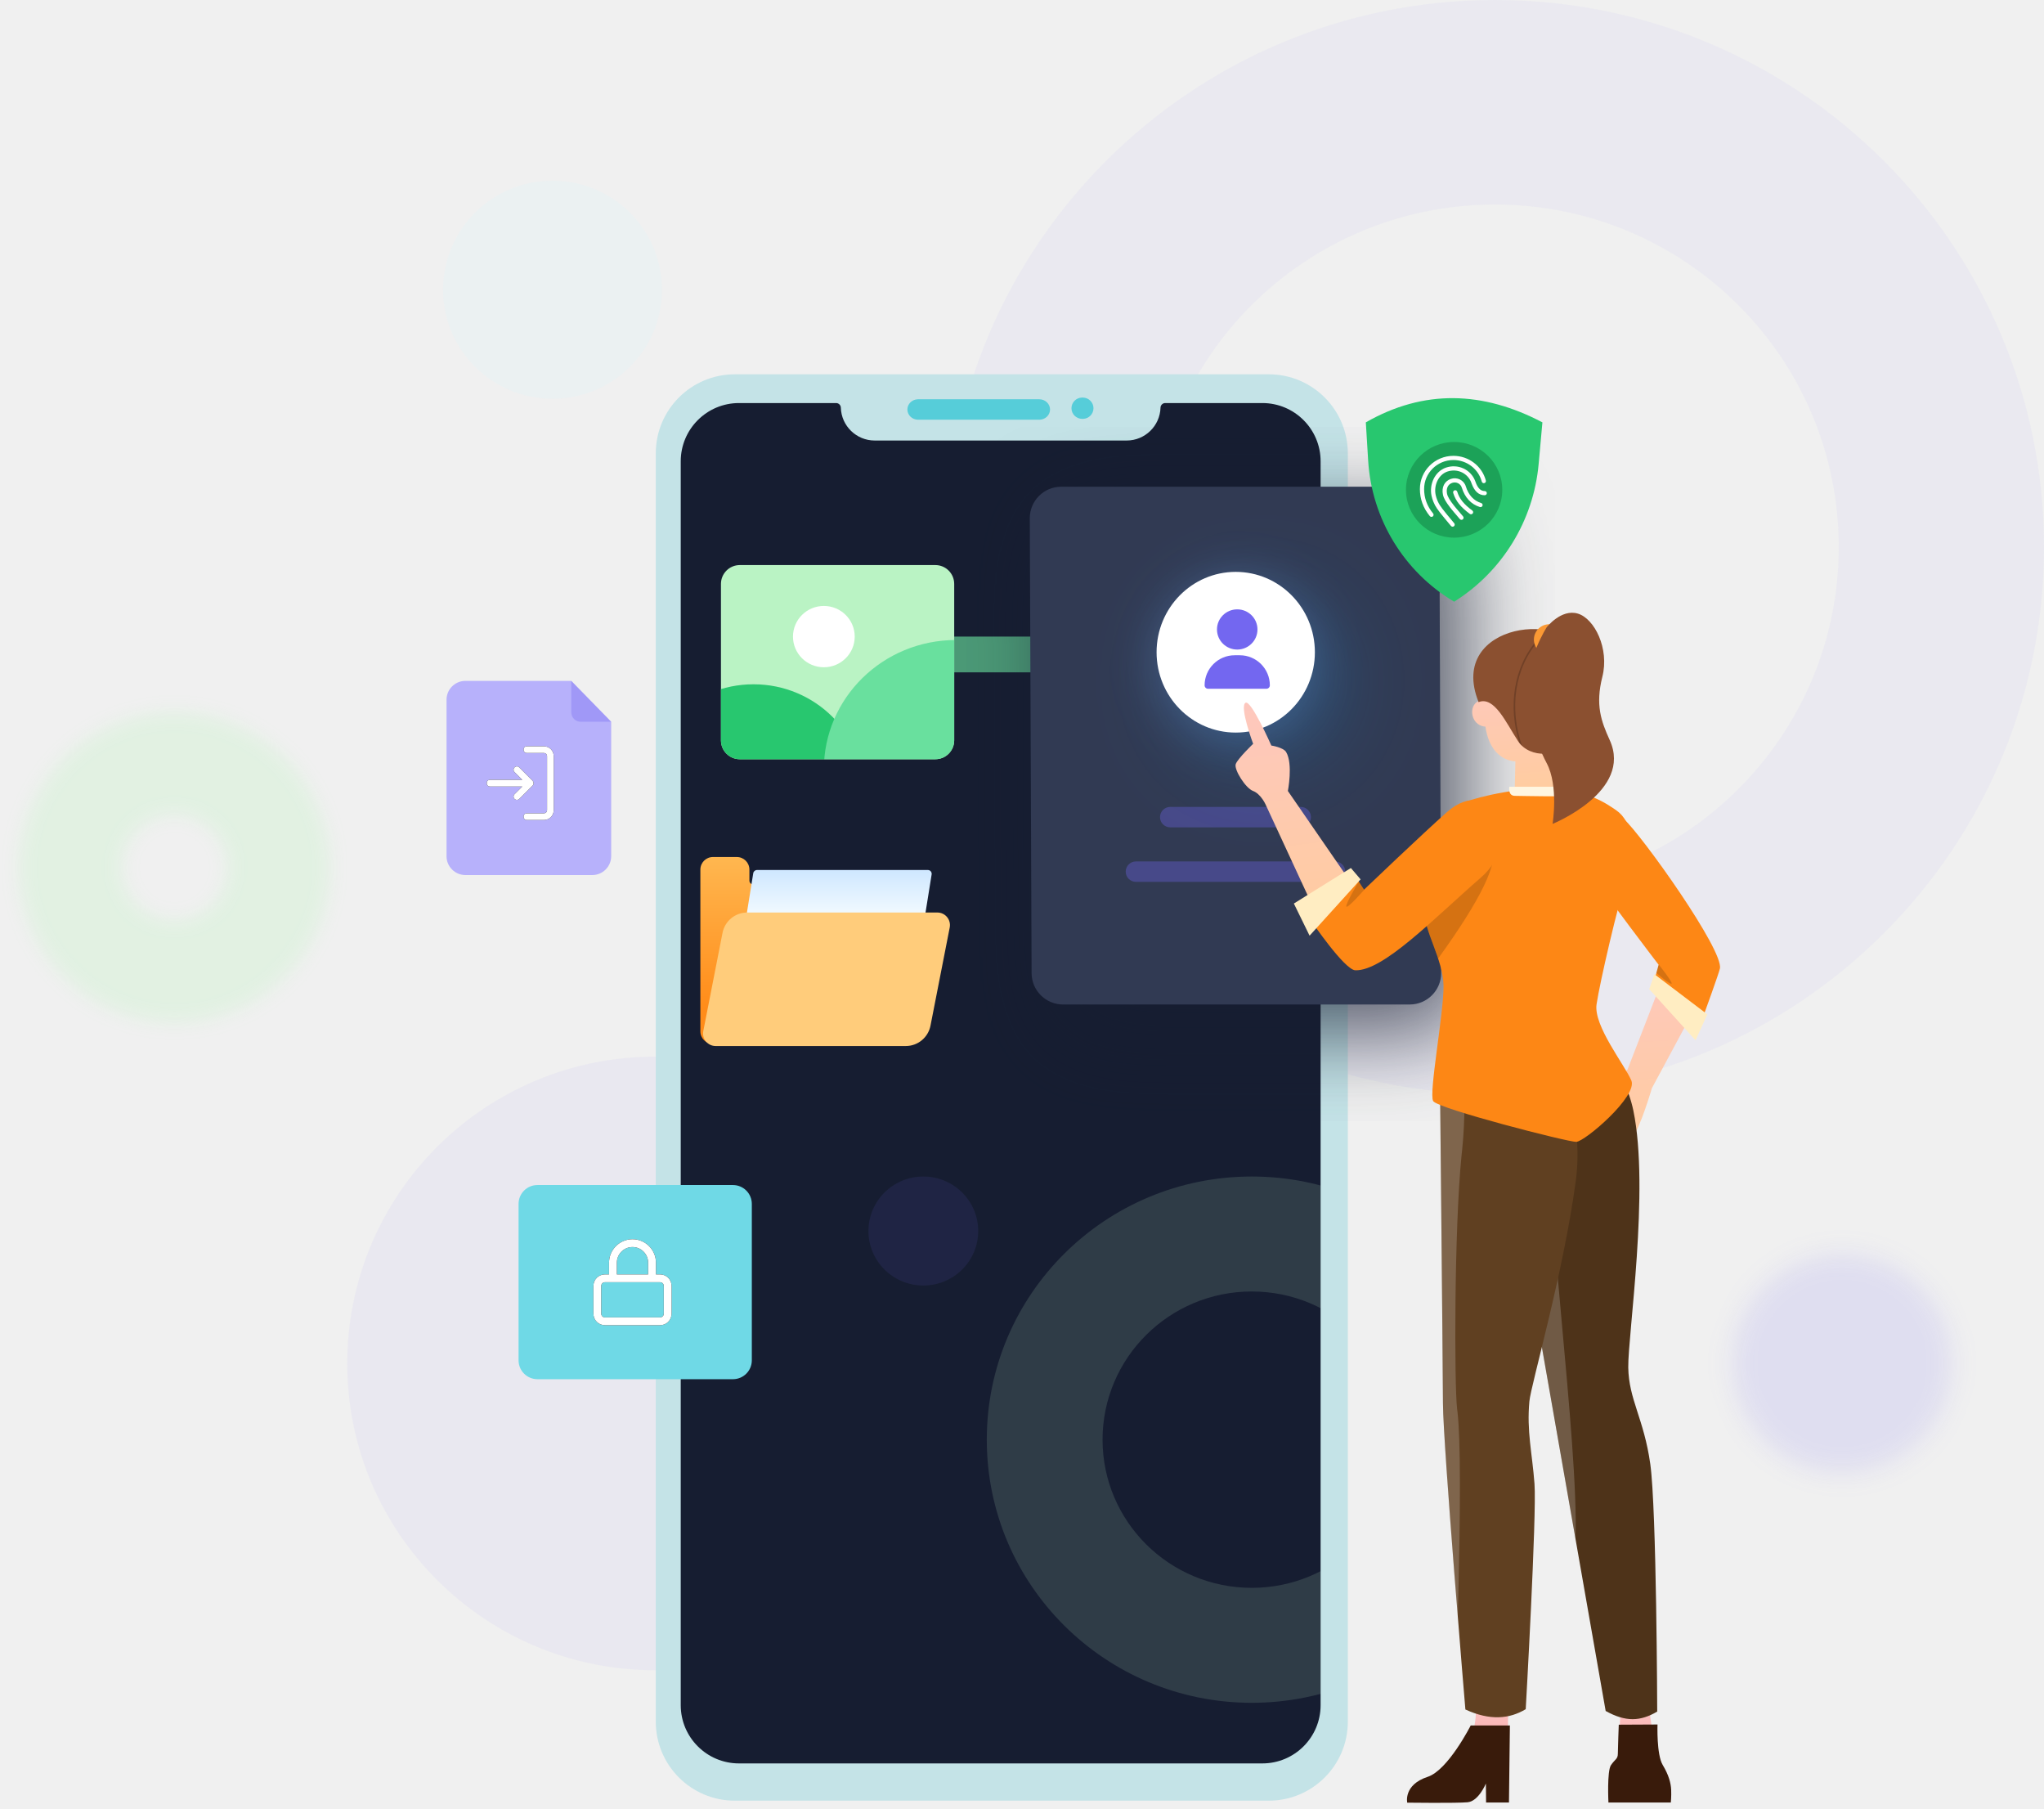
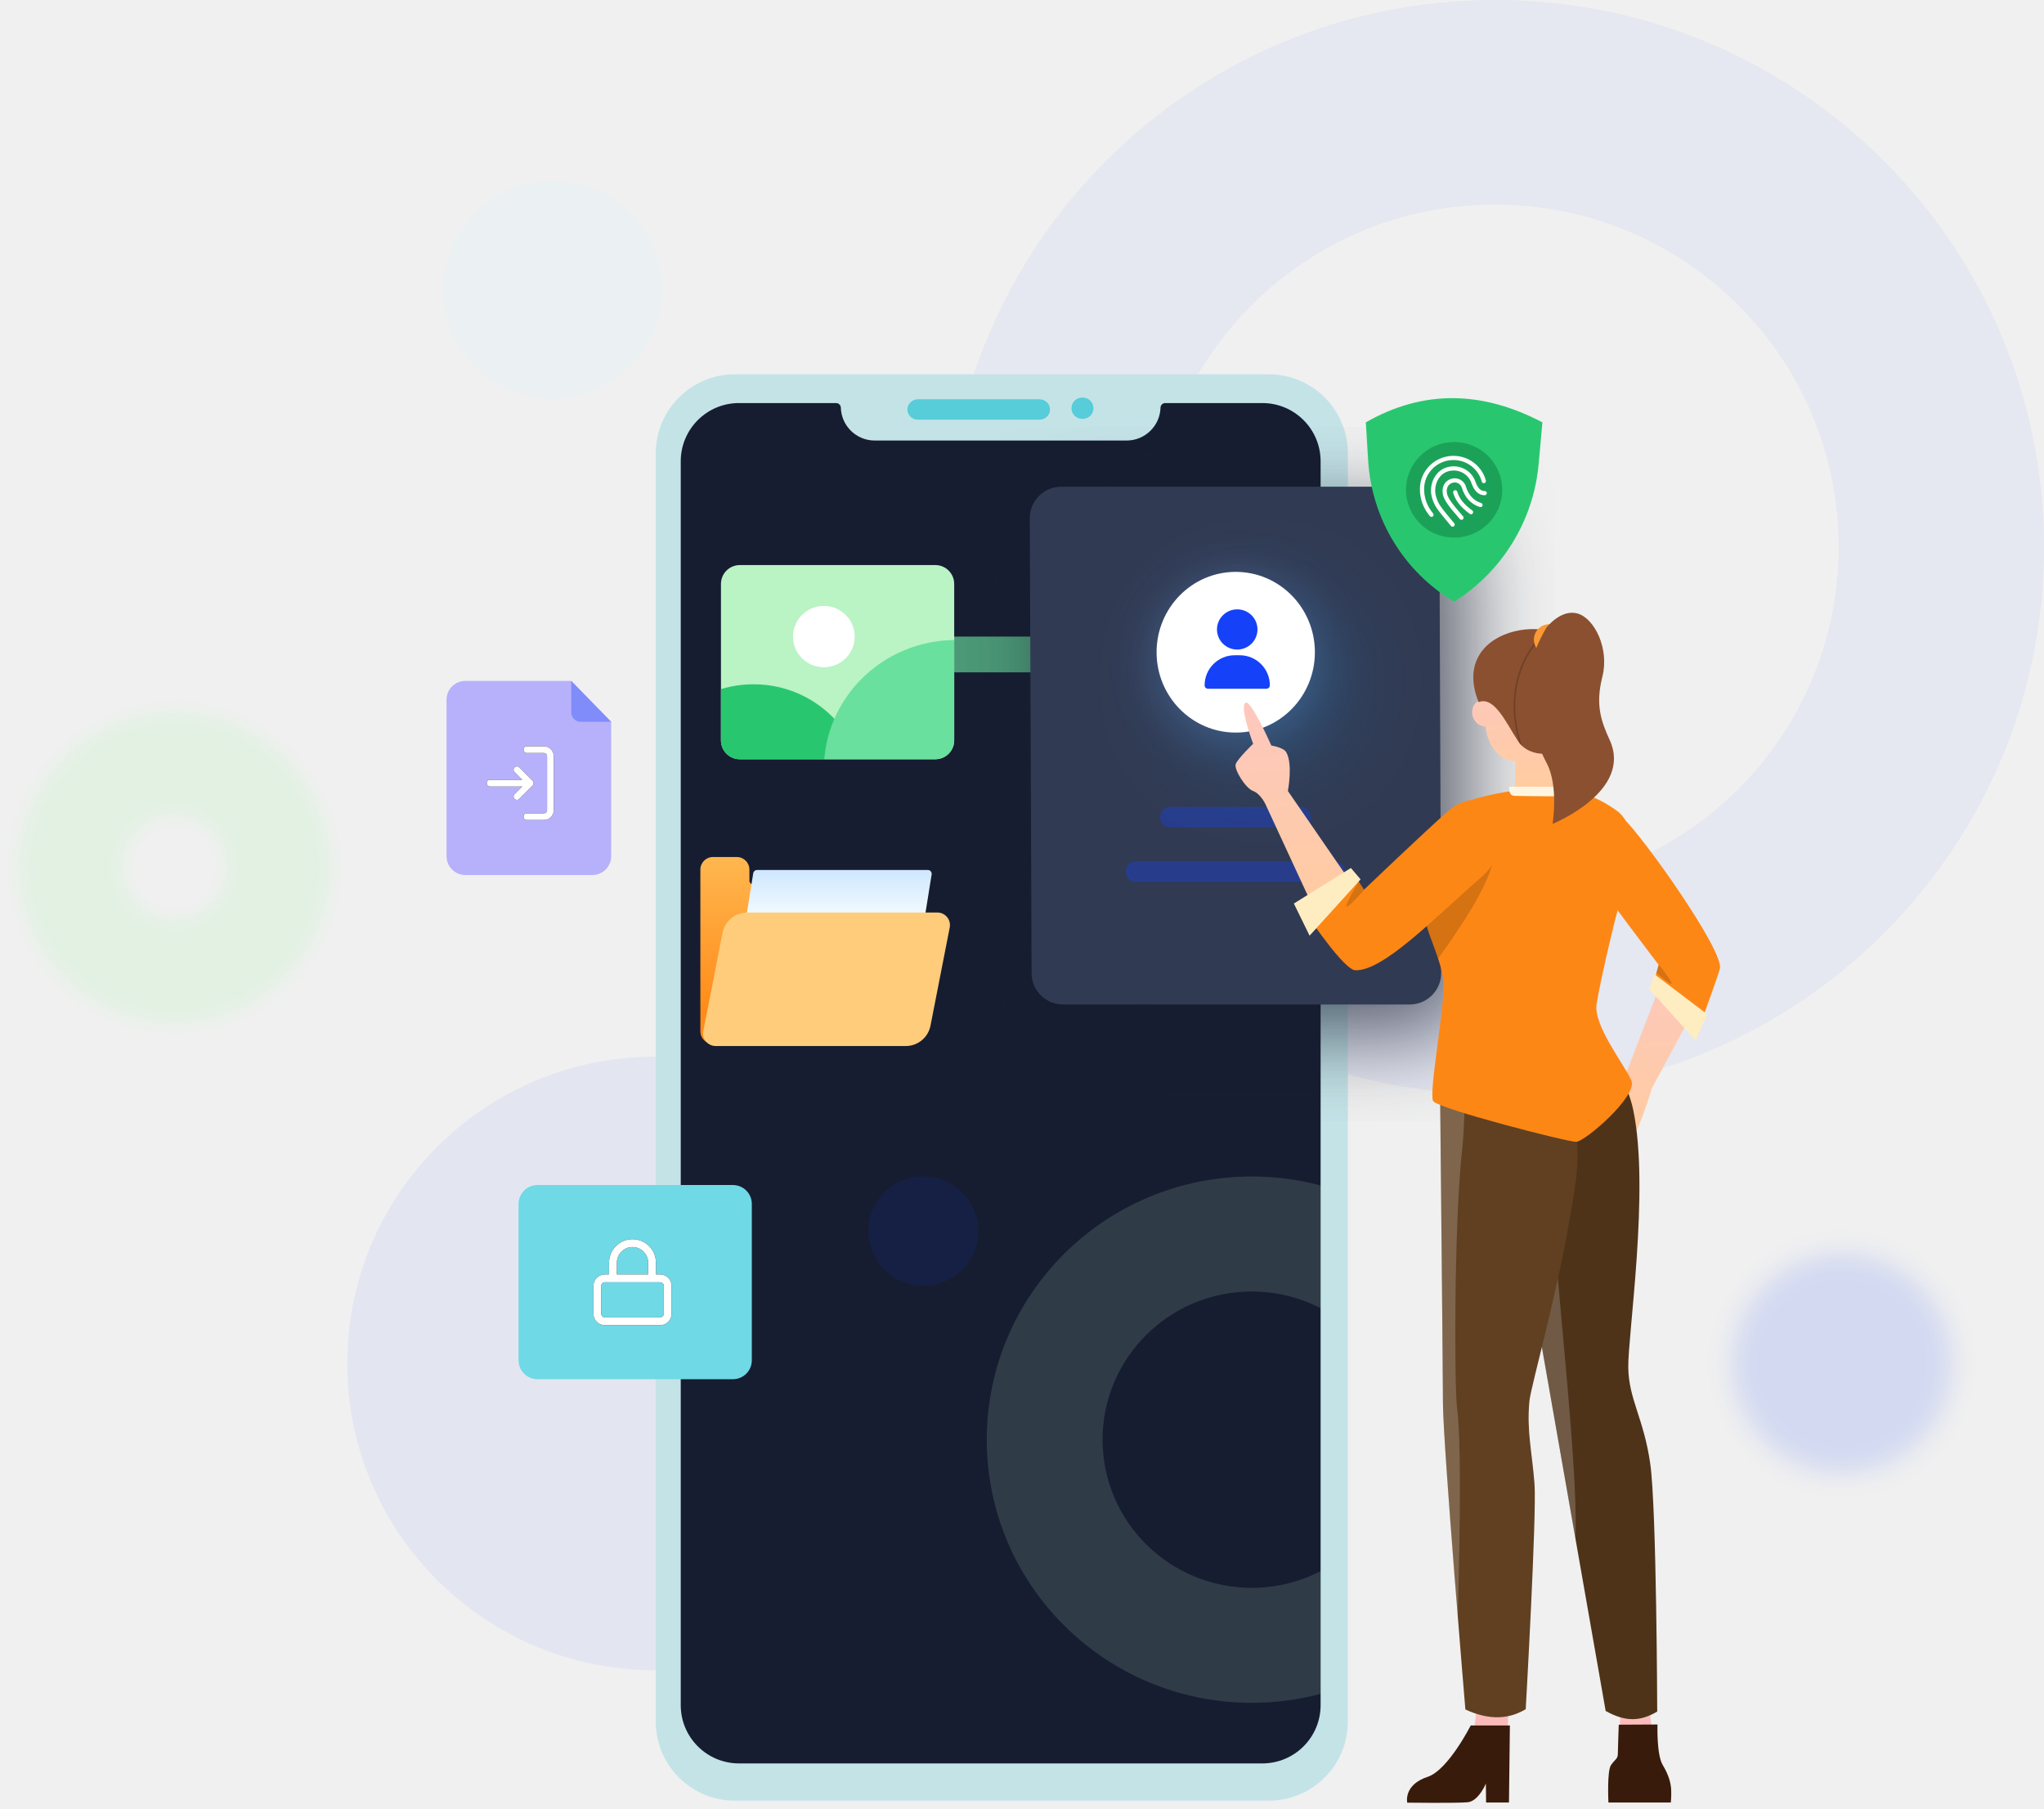
<svg xmlns="http://www.w3.org/2000/svg" width="650" height="575" viewBox="0 0 650 575" fill="none">
  <g id="Illustration">
    <g id="Shape">
-       <path id="Oval" opacity="0.053" fill-rule="evenodd" clip-rule="evenodd" d="M650 173.93C650 77.871 571.829 0 475.402 0C378.974 0 300.804 77.871 300.804 173.93C300.804 269.988 378.974 347.859 475.402 347.859C571.829 347.859 650 269.988 650 173.93ZM366.074 173.93C366.074 113.781 415.022 65.02 475.402 65.02C535.782 65.02 584.729 113.781 584.729 173.93C584.729 234.078 535.782 282.839 475.402 282.839C415.022 282.839 366.074 234.078 366.074 173.93Z" fill="#7367F0" />
+       <path id="Oval" opacity="0.053" fill-rule="evenodd" clip-rule="evenodd" d="M650 173.93C650 77.871 571.829 0 475.402 0C378.974 0 300.804 77.871 300.804 173.93C300.804 269.988 378.974 347.859 475.402 347.859C571.829 347.859 650 269.988 650 173.93ZM366.074 173.93C366.074 113.781 415.022 65.02 475.402 65.02C535.782 65.02 584.729 113.781 584.729 173.93C584.729 234.078 535.782 282.839 475.402 282.839C415.022 282.839 366.074 234.078 366.074 173.93Z" fill="#1542f8" />
      <g id="Oval_2" opacity="0.141" filter="url(#filter0_f)">
        <path fill-rule="evenodd" clip-rule="evenodd" d="M104.993 275.795C104.993 248.563 82.833 226.488 55.497 226.488C28.16 226.488 6 248.563 6 275.795C6 303.027 28.16 325.102 55.497 325.102C82.833 325.102 104.993 303.027 104.993 275.795ZM38.635 275.795C38.635 266.518 46.184 258.998 55.497 258.998C64.809 258.998 72.358 266.518 72.358 275.795C72.358 285.072 64.809 292.592 55.497 292.592C46.184 292.592 38.635 285.072 38.635 275.795Z" fill="#8BF78F" />
      </g>
-       <ellipse id="Oval_3" cx="208.338" cy="433.469" rx="97.905" ry="97.531" fill="#7367F0" fill-opacity="0.061" />
+       <ellipse id="Oval_3" cx="208.338" cy="433.469" rx="97.905" ry="97.531" fill="#1542f8" fill-opacity="0.061" />
      <ellipse id="Oval_4" opacity="0.141" cx="175.702" cy="92.112" rx="34.811" ry="34.678" fill="#CEF5FF" />
      <g id="Oval_5" filter="url(#filter1_f)">
-         <ellipse cx="585.818" cy="433.469" rx="34.811" ry="34.678" fill="#7367F0" fill-opacity="0.136" />
+         <ellipse cx="585.818" cy="433.469" rx="34.811" ry="34.678" fill="#1542f8" fill-opacity="0.136" />
      </g>
    </g>
    <g id="File Organizer">
      <g id="Phone3">
        <path id="Rectangle" fill-rule="evenodd" clip-rule="evenodd" d="M208.539 144.137C208.539 130.254 219.793 119 233.676 119H403.481C417.364 119 428.618 130.254 428.618 144.137V547.336C428.618 561.218 417.364 572.473 403.481 572.473H233.676C219.793 572.473 208.539 561.218 208.539 547.336V144.137Z" fill="#C4E3E7" />
        <g id="Group 48">
          <path id="Rectangle_2" fill-rule="evenodd" clip-rule="evenodd" d="M216.477 146.66C216.477 136.431 224.769 128.138 234.999 128.138H265.888C266.701 128.138 267.366 128.784 267.39 129.597V129.597C267.559 135.419 272.328 140.051 278.153 140.051H358.284C364.108 140.051 368.877 135.419 369.047 129.597V129.597C369.07 128.784 369.736 128.138 370.548 128.138H401.438C411.667 128.138 419.96 136.431 419.96 146.66V542.105C419.96 552.334 411.667 560.627 401.438 560.627H234.999C224.769 560.627 216.477 552.334 216.477 542.105V146.66Z" fill="#161D31" />
          <mask id="mask0" mask-type="alpha" maskUnits="userSpaceOnUse" x="216" y="128" width="204" height="433">
            <path id="Rectangle_3" fill-rule="evenodd" clip-rule="evenodd" d="M216.477 146.66C216.477 136.431 224.769 128.138 234.999 128.138H265.888C266.701 128.138 267.366 128.784 267.39 129.597V129.597C267.559 135.419 272.328 140.051 278.153 140.051H358.284C364.108 140.051 368.877 135.419 369.047 129.597V129.597C369.07 128.784 369.736 128.138 370.548 128.138H401.438C411.667 128.138 419.96 136.431 419.96 146.66V542.105C419.96 552.334 411.667 560.627 401.438 560.627H234.999C224.769 560.627 216.477 552.334 216.477 542.105V146.66Z" fill="white" />
          </mask>
          <g mask="url(#mask0)">
-             <ellipse id="Oval_6" opacity="0.099" cx="293.623" cy="391.368" rx="17.453" ry="17.328" fill="#7367F0" />
+             <ellipse id="Oval_6" opacity="0.099" cx="293.623" cy="391.368" rx="17.453" ry="17.328" fill="#1542f8" />
            <path id="Oval_7" opacity="0.141" fill-rule="evenodd" clip-rule="evenodd" d="M398.068 374.04C444.606 374.04 482.333 411.496 482.333 457.7C482.333 503.904 444.606 541.359 398.068 541.359C351.53 541.359 313.803 503.904 313.803 457.7C313.803 411.496 351.53 374.04 398.068 374.04ZM398.068 410.59C371.862 410.59 350.618 431.682 350.618 457.7C350.618 483.717 371.862 504.809 398.068 504.809C424.274 504.809 445.518 483.717 445.518 457.7C445.518 431.682 424.274 410.59 398.068 410.59Z" fill="#C8F5D0" />
            <path id="Rectangle_4" fill-rule="evenodd" clip-rule="evenodd" d="M241.264 208.075C241.264 204.934 243.809 202.389 246.949 202.389H391.019C394.159 202.389 396.704 204.934 396.704 208.075V208.075C396.704 211.215 394.159 213.76 391.019 213.76H246.949C243.809 213.76 241.264 211.215 241.264 208.075V208.075Z" fill="#68DE9E" fill-opacity="0.642" />
          </g>
        </g>
        <path id="Path" d="M330.508 126.939C332.39 126.939 333.916 128.394 333.916 130.188C333.916 131.942 332.457 133.372 330.632 133.435L330.508 133.437H291.962C290.08 133.437 288.554 131.982 288.554 130.188C288.554 128.433 290.013 127.004 291.838 126.941L291.962 126.939H330.508Z" fill="#56CDD9" />
        <path id="Path_2" d="M344.322 126.397C346.205 126.397 347.731 127.913 347.731 129.782C347.731 131.609 346.272 133.099 344.447 133.164L344.322 133.166H344.143C342.261 133.166 340.734 131.651 340.734 129.782C340.734 127.954 342.193 126.465 344.018 126.4L344.143 126.397H344.322Z" fill="#56CDD9" />
      </g>
      <g id="Icon54">
        <g id="Group 37">
          <path id="Rectangle_5" fill-rule="evenodd" clip-rule="evenodd" d="M222.72 276.463C222.72 274.254 224.511 272.463 226.72 272.463L234.313 272.463C236.523 272.463 238.313 274.254 238.313 276.463V279.966C238.313 280.639 238.859 281.185 239.533 281.185H289.542C291.751 281.185 293.542 282.976 293.542 285.185V327.883C293.542 330.092 291.751 331.883 289.542 331.883H226.72C224.511 331.883 222.72 330.092 222.72 327.883V276.463Z" fill="url(#paint0_linear)" />
          <path id="Rectangle_6" fill-rule="evenodd" clip-rule="evenodd" d="M239.536 277.616C239.631 277.025 240.141 276.59 240.739 276.59H295.061C295.812 276.59 296.384 277.261 296.265 278.003L288.105 328.794C288.01 329.385 287.5 329.82 286.901 329.82H232.579C231.829 329.82 231.256 329.149 231.375 328.408L239.536 277.616Z" fill="url(#paint1_linear)" />
          <path id="Rectangle_7" fill-rule="evenodd" clip-rule="evenodd" d="M298.086 290.108C300.604 290.108 302.496 292.406 302.012 294.877L295.899 326.091C295.163 329.845 291.873 332.554 288.048 332.554H227.579C225.061 332.554 223.17 330.256 223.654 327.785L229.767 296.57C230.502 292.816 233.792 290.108 237.617 290.108L298.086 290.108Z" fill="#FFCC7B" />
        </g>
      </g>
      <g id="Group 28">
        <path id="Rectangle_8" fill-rule="evenodd" clip-rule="evenodd" d="M142 222.468C142 219.154 144.686 216.468 148 216.468H181.667L194.359 229.463V272.197C194.359 275.511 191.673 278.197 188.359 278.197H148C144.686 278.197 142 275.511 142 272.197V222.468Z" fill="#B7B1FB" />
        <g id="Icon">
          <path id="Mask" fill-rule="evenodd" clip-rule="evenodd" d="M176.099 257.505V240.458C176.099 238.647 174.714 237.262 172.903 237.262H167.575C166.935 237.262 166.509 237.688 166.509 238.327C166.509 238.966 166.935 239.393 167.575 239.393H172.903C173.542 239.393 173.968 239.819 173.968 240.458V257.505C173.968 258.144 173.542 258.57 172.903 258.57H167.575C166.935 258.57 166.509 258.996 166.509 259.636C166.509 260.275 166.935 260.701 167.575 260.701H172.903C174.714 260.701 176.099 259.316 176.099 257.505ZM169.599 248.555C169.706 248.875 169.706 249.194 169.599 249.408C169.599 249.514 169.493 249.621 169.386 249.727L165.124 253.989C164.91 254.202 164.591 254.308 164.378 254.308C164.165 254.308 163.845 254.202 163.632 253.989C163.205 253.563 163.205 252.923 163.632 252.497L166.083 250.047H155.853C155.213 250.047 154.787 249.621 154.787 248.981C154.787 248.342 155.213 247.916 155.853 247.916H166.083L163.632 245.465C163.205 245.039 163.205 244.4 163.632 243.974C164.058 243.548 164.697 243.548 165.124 243.974L169.386 248.236C169.439 248.289 169.466 248.342 169.493 248.395C169.519 248.449 169.546 248.502 169.599 248.555Z" fill="black" />
          <mask id="mask1" mask-type="alpha" maskUnits="userSpaceOnUse" x="154" y="237" width="23" height="24">
            <path id="Mask_2" fill-rule="evenodd" clip-rule="evenodd" d="M176.099 257.505V240.458C176.099 238.647 174.714 237.262 172.903 237.262H167.575C166.935 237.262 166.509 237.688 166.509 238.327C166.509 238.966 166.935 239.393 167.575 239.393H172.903C173.542 239.393 173.968 239.819 173.968 240.458V257.505C173.968 258.144 173.542 258.57 172.903 258.57H167.575C166.935 258.57 166.509 258.996 166.509 259.636C166.509 260.275 166.935 260.701 167.575 260.701H172.903C174.714 260.701 176.099 259.316 176.099 257.505ZM169.599 248.555C169.706 248.875 169.706 249.194 169.599 249.408C169.599 249.514 169.493 249.621 169.386 249.727L165.124 253.989C164.91 254.202 164.591 254.308 164.378 254.308C164.165 254.308 163.845 254.202 163.632 253.989C163.205 253.563 163.205 252.923 163.632 252.497L166.083 250.047H155.853C155.213 250.047 154.787 249.621 154.787 248.981C154.787 248.342 155.213 247.916 155.853 247.916H166.083L163.632 245.465C163.205 245.039 163.205 244.4 163.632 243.974C164.058 243.548 164.697 243.548 165.124 243.974L169.386 248.236C169.439 248.289 169.466 248.342 169.493 248.395C169.519 248.449 169.546 248.502 169.599 248.555Z" fill="white" />
          </mask>
          <g mask="url(#mask1)">
            <g id="Icon Color">
              <rect id="ð¨ Icon Color" x="152.656" y="236.196" width="25.575" height="25.57" fill="white" />
            </g>
          </g>
        </g>
-         <path id="Path_3" opacity="0.34" d="M194.358 229.463H184.666C183.009 229.463 181.666 228.12 181.666 226.463V216.468L194.358 229.463Z" fill="#7367F0" />
+         <path id="Path_3" opacity="0.34" d="M194.358 229.463H184.666C183.009 229.463 181.666 228.12 181.666 226.463V216.468L194.358 229.463Z" fill="#1542f8" />
      </g>
      <g id="Group">
        <path id="Rectangle_9" fill-rule="evenodd" clip-rule="evenodd" d="M164.907 382.748C164.907 379.434 167.594 376.748 170.907 376.748H233.082C236.396 376.748 239.082 379.434 239.082 382.748V432.477C239.082 435.791 236.396 438.477 233.082 438.477H170.907C167.594 438.477 164.907 435.791 164.907 432.477V382.748Z" fill="#6FD9E6" />
        <g id="Icon_2">
          <path id="Mask_3" fill-rule="evenodd" clip-rule="evenodd" d="M209.841 405.159H208.598V401.43C208.598 397.328 205.241 393.972 201.138 393.972C197.036 393.972 193.679 397.328 193.679 401.43V405.159H192.436C190.322 405.159 188.706 406.774 188.706 408.888V417.589C188.706 419.702 190.322 421.317 192.436 421.317H209.841C211.954 421.317 213.57 419.702 213.57 417.589V408.888C213.57 406.774 211.954 405.159 209.841 405.159ZM196.165 401.43C196.165 398.695 198.403 396.458 201.138 396.458C203.873 396.458 206.111 398.695 206.111 401.43V405.159H196.165V401.43ZM209.841 418.831C210.587 418.831 211.084 418.334 211.084 417.589V408.888C211.084 408.142 210.587 407.645 209.841 407.645H192.436C191.69 407.645 191.192 408.142 191.192 408.888V417.589C191.192 418.334 191.69 418.831 192.436 418.831H209.841Z" fill="black" />
          <mask id="mask2" mask-type="alpha" maskUnits="userSpaceOnUse" x="188" y="393" width="26" height="29">
            <path id="Mask_4" fill-rule="evenodd" clip-rule="evenodd" d="M209.841 405.159H208.598V401.43C208.598 397.328 205.241 393.972 201.138 393.972C197.036 393.972 193.679 397.328 193.679 401.43V405.159H192.436C190.322 405.159 188.706 406.774 188.706 408.888V417.589C188.706 419.702 190.322 421.317 192.436 421.317H209.841C211.954 421.317 213.57 419.702 213.57 417.589V408.888C213.57 406.774 211.954 405.159 209.841 405.159ZM196.165 401.43C196.165 398.695 198.403 396.458 201.138 396.458C203.873 396.458 206.111 398.695 206.111 401.43V405.159H196.165V401.43ZM209.841 418.831C210.587 418.831 211.084 418.334 211.084 417.589V408.888C211.084 408.142 210.587 407.645 209.841 407.645H192.436C191.69 407.645 191.192 408.142 191.192 408.888V417.589C191.192 418.334 191.69 418.831 192.436 418.831H209.841Z" fill="white" />
          </mask>
          <g mask="url(#mask2)">
            <g id="Icon Color_2">
              <rect id="ð¨ Icon Color_2" x="186.22" y="392.729" width="29.837" height="29.832" fill="white" />
            </g>
          </g>
        </g>
      </g>
      <g id="Group 34">
        <path id="Rectangle_10" d="M229.265 185.646C229.265 182.333 231.951 179.646 235.265 179.646H297.44C300.754 179.646 303.44 182.333 303.44 185.646V235.376C303.44 238.69 300.754 241.376 297.44 241.376H235.265C231.951 241.376 229.265 238.69 229.265 235.376V185.646Z" fill="#BAF3C4" />
        <mask id="mask3" mask-type="alpha" maskUnits="userSpaceOnUse" x="229" y="179" width="75" height="63">
          <path id="Rectangle_11" d="M229.265 185.646C229.265 182.333 231.951 179.646 235.265 179.646H297.44C300.754 179.646 303.44 182.333 303.44 185.646V235.376C303.44 238.69 300.754 241.376 297.44 241.376H235.265C231.951 241.376 229.265 238.69 229.265 235.376V185.646Z" fill="white" />
        </mask>
        <g mask="url(#mask3)">
          <ellipse id="Oval_8" cx="261.989" cy="202.389" rx="9.817" ry="9.747" fill="white" />
          <ellipse id="Oval_9" cx="239.627" cy="252.747" rx="35.451" ry="35.197" fill="#28C76F" />
          <ellipse id="Oval_10" cx="303.986" cy="244.625" rx="41.996" ry="41.153" fill="#69E09E" />
        </g>
      </g>
      <g id="Group 23">
        <g id="Rectangle_12" filter="url(#filter2_d)">
          <path fill-rule="evenodd" clip-rule="evenodd" d="M327.477 164.778C327.455 159.239 331.939 154.738 337.477 154.738H447.72C453.227 154.738 457.698 159.191 457.72 164.698L458.295 309.31C458.317 314.848 453.833 319.35 448.295 319.35H338.052C332.545 319.35 328.074 314.897 328.052 309.39L327.477 164.778Z" fill="#313A53" />
        </g>
-         <path id="Rectangle_13" opacity="0.34" d="M368.889 259.786C368.889 257.992 370.343 256.537 372.138 256.537H413.635C415.43 256.537 416.884 257.992 416.884 259.786V259.786C416.884 261.581 415.43 263.035 413.635 263.035H372.138C370.343 263.035 368.889 261.581 368.889 259.786V259.786Z" fill="#7367F0" />
-         <path id="Rectangle_14" opacity="0.34" d="M357.98 277.114C357.98 275.32 359.435 273.865 361.229 273.865H424.543C426.338 273.865 427.792 275.32 427.792 277.114V277.114C427.792 278.908 426.338 280.363 424.543 280.363H361.229C359.435 280.363 357.98 278.908 357.98 277.114V277.114Z" fill="#7367F0" />
+         <path id="Rectangle_13" opacity="0.34" d="M368.889 259.786C368.889 257.992 370.343 256.537 372.138 256.537H413.635C415.43 256.537 416.884 257.992 416.884 259.786V259.786C416.884 261.581 415.43 263.035 413.635 263.035H372.138C370.343 263.035 368.889 261.581 368.889 259.786V259.786Z" fill="#1542f8" />
+         <path id="Rectangle_14" opacity="0.34" d="M357.98 277.114C357.98 275.32 359.435 273.865 361.229 273.865H424.543C426.338 273.865 427.792 275.32 427.792 277.114V277.114C427.792 278.908 426.338 280.363 424.543 280.363H361.229C359.435 280.363 357.98 278.908 357.98 277.114V277.114Z" fill="#1542f8" />
        <g id="Icon8">
          <g id="Oval_11" filter="url(#filter3_dd)">
            <ellipse cx="392.968" cy="207.357" rx="25.17" ry="25.545" fill="white" />
          </g>
          <g id="Group 70">
-             <path id="Combined Shape" fill-rule="evenodd" clip-rule="evenodd" d="M393.443 206.51C396.999 206.51 399.882 203.648 399.882 200.117C399.882 196.587 396.999 193.725 393.443 193.725C389.887 193.725 387.004 196.587 387.004 200.117C387.004 203.648 389.887 206.51 393.443 206.51ZM392.631 208.32C387.35 208.32 383.069 212.601 383.069 217.881C383.069 218.485 383.559 218.974 384.162 218.974H402.724C403.327 218.974 403.817 218.485 403.817 217.881C403.817 212.601 399.536 208.32 394.255 208.32H392.631Z" fill="#7367F0" />
+             <path id="Combined Shape" fill-rule="evenodd" clip-rule="evenodd" d="M393.443 206.51C396.999 206.51 399.882 203.648 399.882 200.117C399.882 196.587 396.999 193.725 393.443 193.725C389.887 193.725 387.004 196.587 387.004 200.117C387.004 203.648 389.887 206.51 393.443 206.51ZM392.631 208.32C387.35 208.32 383.069 212.601 383.069 217.881C383.069 218.485 383.559 218.974 384.162 218.974H402.724C403.327 218.974 403.817 218.485 403.817 217.881C403.817 212.601 399.536 208.32 394.255 208.32H392.631Z" fill="#1542f8" />
          </g>
        </g>
      </g>
      <g id="Wom3.5">
        <g id="RArm">
          <path id="Path_4" fill-rule="evenodd" clip-rule="evenodd" d="M517.545 340.072C517.545 340.072 505.347 352.052 506.095 353.223C506.843 354.403 512.99 351.663 512.99 351.663C512.99 351.663 505.321 364.247 506.899 365.214C508.476 366.181 516.545 364.223 519.019 361.629C521.494 359.035 525.312 345.945 525.312 345.945L543.865 311.45L530.41 306.827L517.545 340.072Z" fill="url(#paint2_linear)" />
          <path id="Path_5" fill-rule="evenodd" clip-rule="evenodd" d="M505.088 276.306C510.211 284.208 527.455 306.729 527.455 306.729L526.198 311.222L542.045 322.008C542.045 322.008 546.547 309.66 546.938 307.923C548.226 302.193 522.192 265.626 516.362 260.342C507.184 252.022 497.26 264.229 505.088 276.306Z" fill="#FD8715" />
          <path id="Path_6" fill-rule="evenodd" clip-rule="evenodd" d="M531.576 312.707C531.872 312.135 527.48 306.648 527.48 306.648L526.736 309.316C526.736 309.316 531.281 313.28 531.576 312.707Z" fill="black" fill-opacity="0.16" />
          <path id="Path 70" fill-rule="evenodd" clip-rule="evenodd" d="M526.1 309.714L542.936 322.479L539.184 330.734L524.464 314.478L526.1 309.714Z" fill="#FFEDC2" />
        </g>
        <g id="RLeg">
          <path id="Path_7" fill-rule="evenodd" clip-rule="evenodd" d="M515.472 542.024L514.537 557.842L526.524 558.152L524.271 542.024H515.472Z" fill="url(#paint3_linear)" />
          <path id="Path_8" fill-rule="evenodd" clip-rule="evenodd" d="M527.092 548.256C527.092 548.256 526.756 557.782 528.743 561.108C530.743 564.433 531.348 567.012 531.437 569.001C531.531 571.133 531.328 573.065 531.328 573.065H511.488C511.488 573.065 510.991 563.042 512.305 561.152C513.619 559.263 514.481 559.23 514.481 557.56C514.492 555.89 514.776 548.318 514.776 548.318L527.092 548.256Z" fill="#391B0B" />
          <path id="Path_9" fill-rule="evenodd" clip-rule="evenodd" d="M473.239 330.841L504.336 327.485L504.793 327.906C507.009 330.003 516.641 339.739 519.408 353.048C524.633 378.173 517.64 424.578 517.795 434.753C517.943 444.929 522.786 451.069 524.799 465.456C526.811 479.843 527.001 544.143 527.001 544.143C521.665 547.283 516.97 547.507 510.607 543.955L473.239 330.841Z" fill="#4E3319" />
          <path id="Path_10" fill-rule="evenodd" clip-rule="evenodd" d="M501.016 489.256L473.239 330.841L490.529 328.975C491.299 384.008 502.052 458.397 501.016 489.256Z" fill="white" fill-opacity="0.192" />
        </g>
        <g id="LLeg">
          <path id="Path_11" fill-rule="evenodd" clip-rule="evenodd" d="M479.609 540.361L469.387 540.526C469.387 540.526 470.059 551.06 466.128 554.628L465.913 554.815C461.168 558.764 479.476 557.339 479.476 557.339L479.609 540.361Z" fill="url(#paint4_linear)" />
          <path id="Path_12" fill-rule="evenodd" clip-rule="evenodd" d="M480.151 548.573L479.857 573.056L472.578 573.061L472.515 567.028C472.515 567.028 470.219 572.653 466.71 572.978C463.191 573.303 447.509 573.104 447.509 573.104C447.509 573.104 446.206 567.456 454.012 564.891C460.505 562.759 467.684 548.573 467.684 548.573H480.151Z" fill="#391B0B" />
          <path id="Path_13" fill-rule="evenodd" clip-rule="evenodd" d="M457.814 333.019L492.733 331.844L492.994 332.323C494.688 335.514 503.972 354.195 501.106 375.428C497.082 405.232 486.853 440.171 486.352 445.509C485.459 455.025 487.245 461.915 487.977 471.744C488.709 481.573 485.185 543.391 485.185 543.391C480.003 546.485 473.837 547.092 465.998 543.484C465.998 543.484 458.921 459.518 458.869 446.229C458.817 432.941 457.814 333.019 457.814 333.019Z" fill="#604021" />
          <path id="Path_14" fill-rule="evenodd" clip-rule="evenodd" d="M465 365.255L464.768 367.463C462.441 390.748 462.458 440.198 463.36 447.824L463.483 448.807C464.483 457.412 464.515 479.26 463.58 514.35L462.364 499.208C460.058 470.072 458.893 452.412 458.869 446.229L458.827 439.83C458.626 413.956 457.814 333.018 457.814 333.018L465.179 332.771C465.966 345.547 465.906 356.375 465 365.255Z" fill="white" fill-opacity="0.192" />
        </g>
        <g id="Head">
          <path id="Path_15" fill-rule="evenodd" clip-rule="evenodd" d="M471.13 222.653C466.834 223.12 467.138 230.619 472.368 231.011C473.437 238.24 477.25 241.684 481.898 242.083L481.64 253.018L502.199 253.006C502.199 253.006 496.41 245.281 496.699 234.706C496.987 224.13 496.505 214.196 496.505 214.196L469.876 214.67L471.13 222.653Z" fill="url(#paint5_linear)" />
          <path id="Path_16" fill-rule="evenodd" clip-rule="evenodd" d="M470.195 223.215C475.199 221.25 478.896 229.709 482.725 235.589C486.554 241.468 496.474 240.469 497.841 235.589C503.017 224.899 507.478 210.367 501.438 209.174C500.587 193.726 459.859 197.373 470.195 223.215Z" fill="#8B5030" />
          <path id="Combined Shape_2" fill-rule="evenodd" clip-rule="evenodd" d="M498.141 203.079H489.281H489.169L489.095 203.162C481.246 211.86 479.5 224.681 483.191 236.235C483.447 236.556 483.724 236.853 484.017 237.126C479.932 225.481 481.513 212.381 489.392 203.579H498.734C498.544 203.406 498.346 203.24 498.141 203.079Z" fill="black" fill-opacity="0.199" />
          <ellipse id="Oval_12" cx="492.697" cy="203.329" rx="4.909" ry="4.873" fill="#FB9934" />
        </g>
        <g id="Body">
          <path id="Path_17" fill-rule="evenodd" clip-rule="evenodd" d="M465.736 255.135C461.149 261.825 453.505 284.53 453.071 289.637C452.583 295.529 458.945 304.915 459.049 313.444C459.142 321.974 454.304 347.658 455.758 350.058C457.2 352.457 498.554 363.079 501.252 363.022C503.939 362.964 520.901 348.507 518.773 343.511C516.633 338.515 506.7 326.099 507.712 319.292C508.712 312.485 514.521 287.36 517.405 278.809C520.278 270.257 519.32 261.279 513.959 257.6C511.305 255.779 504.226 250.606 491.619 250.63C479.012 250.654 466.092 254.617 465.736 255.135Z" fill="#FD8715" />
          <path id="Path 68" fill-rule="evenodd" clip-rule="evenodd" d="M479.971 250.141C479.971 250.141 479.44 253.018 481.763 253.018C484.085 253.018 499.665 253.527 501.774 252.617C503.884 251.708 503.251 250.141 503.251 250.141H479.971Z" fill="#FFF6E1" />
          <path id="Path_18" fill-rule="evenodd" clip-rule="evenodd" d="M459.078 269.604L459.219 269.533C467.714 265.323 472.817 265.137 474.527 268.975C476.738 273.937 471.004 285.858 457.327 304.74C455.448 299.013 452.746 293.553 453.071 289.637C453.322 286.681 455.988 277.832 459.078 269.604Z" fill="black" fill-opacity="0.16" />
        </g>
        <g id="LArm">
          <path id="Path_19" fill-rule="evenodd" clip-rule="evenodd" d="M402.413 255.658C402.413 255.658 400.883 252.36 398.477 251.468C396.072 250.576 392.393 244.665 392.962 242.949C393.531 241.233 398.507 236.473 398.507 236.473C398.507 236.473 394.108 224.753 396.056 223.43C397.777 222.261 404.291 237.023 404.291 237.023C404.291 237.023 408.121 237.596 409.004 239.106C411.232 242.91 409.548 251.468 409.548 251.468L432.156 284.267L421.782 297.472L402.413 255.658Z" fill="url(#paint6_linear)" />
          <path id="Path_20" fill-rule="evenodd" clip-rule="evenodd" d="M460.125 258.201C452.479 264.945 433.777 282.836 433.777 282.836C433.777 282.836 430.999 278.609 430.999 278.609L417.013 292.828C417.013 292.828 427.563 308.364 430.999 308.473C439.95 308.756 455.989 291.976 471.068 278.874C484.588 267.126 474.377 245.631 460.125 258.201Z" fill="#FD8715" />
          <path id="Path_21" fill-rule="evenodd" clip-rule="evenodd" d="M433.832 282.857C433.832 282.857 428.586 288.881 428.153 288.224C427.72 287.567 432.11 280.244 432.11 280.244L433.832 282.857Z" fill="black" fill-opacity="0.16" />
          <path id="Path 69" fill-rule="evenodd" clip-rule="evenodd" d="M432.673 279.567L416.452 297.472L411.454 287.254L429.587 275.957L432.673 279.567Z" fill="#FFEDC2" />
        </g>
        <path id="Path_22" fill-rule="evenodd" clip-rule="evenodd" d="M491.835 199.45C491.835 199.45 496.429 193.51 501.733 195.069C507.037 196.627 511.834 206.18 509.556 215.159C507.29 224.14 509.159 229.262 511.909 235.315C519.295 251.595 493.721 261.933 493.721 261.933C493.721 261.933 495.717 249.869 491.835 242.584C487.838 235.082 485.568 225.461 485.568 219.574C485.568 209.336 491.835 199.45 491.835 199.45Z" fill="#8B5030" />
      </g>
      <g id="Group 39">
        <path id="Rectangle_15" fill-rule="evenodd" clip-rule="evenodd" d="M434.338 134.277C452.818 123.705 471.55 124.331 490.493 134.277L489.293 147.546C487.666 165.529 477.722 181.716 462.415 191.295V191.295V191.295C446.446 181.783 436.213 164.989 435.08 146.435L434.338 134.277Z" fill="#28C76F" />
        <ellipse id="Oval_13" cx="462.416" cy="155.723" rx="15.315" ry="15.205" fill="#1CA258" />
        <g id="Group 40">
          <path id="Path_23" fill-rule="evenodd" clip-rule="evenodd" d="M462.197 144.922C467.068 144.922 471.284 148.181 472.507 152.778C472.602 153.133 472.388 153.497 472.031 153.591C471.673 153.685 471.306 153.473 471.212 153.118C470.143 149.102 466.456 146.252 462.197 146.252C457.048 146.252 452.875 150.381 452.875 155.472C452.875 158.346 453.824 160.929 455.734 163.247C455.969 163.531 455.927 163.95 455.64 164.183C455.354 164.415 454.932 164.374 454.697 164.089C452.593 161.537 451.535 158.656 451.535 155.472C451.535 149.645 456.309 144.922 462.197 144.922Z" fill="white" />
          <path id="Path_24" fill-rule="evenodd" clip-rule="evenodd" d="M459.827 148.663C463.619 147.367 467.713 149.243 469.112 152.912L469.188 153.122C469.907 155.195 470.885 156.133 472.136 156.117C472.506 156.112 472.81 156.406 472.814 156.774C472.819 157.141 472.523 157.443 472.153 157.447C470.288 157.471 468.903 156.203 468.011 153.807L467.921 153.555C466.843 150.448 463.432 148.838 460.263 149.921C457.41 150.896 455.885 154.344 456.556 157.383C456.686 157.975 456.851 158.506 457.064 159.018L457.255 159.46C457.891 160.856 458.718 161.903 462.454 166.36C462.69 166.643 462.652 167.062 462.367 167.297C462.083 167.532 461.66 167.493 461.423 167.211L459.42 164.808C457.016 161.896 456.473 161.066 455.867 159.626L455.825 159.525C455.582 158.939 455.393 158.334 455.246 157.668C454.441 154.017 456.272 149.879 459.827 148.663Z" fill="white" />
          <path id="Path_25" fill-rule="evenodd" clip-rule="evenodd" d="M461.375 152.255C463.339 151.583 465.512 152.632 466.122 154.593C467.003 157.418 468.623 159.173 471.015 159.927C471.368 160.038 471.563 160.412 471.451 160.762C471.339 161.112 470.962 161.306 470.61 161.195C467.779 160.303 465.847 158.21 464.842 154.986C464.458 153.753 463.07 153.083 461.811 153.513C460.471 153.971 459.808 155.254 460.174 157.01C460.359 157.903 461.094 159.119 462.345 160.703L462.558 160.971C462.734 161.19 462.918 161.414 463.118 161.653L465.271 164.182C465.507 164.465 465.467 164.885 465.182 165.119C464.897 165.353 464.474 165.313 464.238 165.03L462.516 163.012L462.085 162.501C461.881 162.256 461.692 162.026 461.511 161.801L461.077 161.252C459.831 159.642 459.089 158.372 458.861 157.279C458.364 154.891 459.373 152.939 461.375 152.255Z" fill="white" />
          <path id="Path_26" fill-rule="evenodd" clip-rule="evenodd" d="M462.568 155.878C462.922 155.77 463.296 155.968 463.405 156.319C464.127 158.66 465.541 160.321 468.201 162.304C468.497 162.524 468.557 162.941 468.335 163.235C468.113 163.529 467.693 163.588 467.397 163.368C464.531 161.231 462.944 159.368 462.123 156.709C462.015 156.358 462.214 155.986 462.568 155.878Z" fill="white" />
        </g>
      </g>
    </g>
  </g>
  <defs>
    <filter id="filter0_f" x="0.563" y="221.051" width="109.866" height="109.487" filterUnits="userSpaceOnUse" color-interpolation-filters="sRGB">
      <feFlood flood-opacity="0" result="BackgroundImageFix" />
      <feBlend mode="normal" in="SourceGraphic" in2="BackgroundImageFix" result="shape" />
      <feGaussianBlur stdDeviation="2.718" result="effect1_foregroundBlur" />
    </filter>
    <filter id="filter1_f" x="542.852" y="390.637" width="85.931" height="85.665" filterUnits="userSpaceOnUse" color-interpolation-filters="sRGB">
      <feFlood flood-opacity="0" result="BackgroundImageFix" />
      <feBlend mode="normal" in="SourceGraphic" in2="BackgroundImageFix" result="shape" />
      <feGaussianBlur stdDeviation="4.077" result="effect1_foregroundBlur" />
    </filter>
    <filter id="filter2_d" x="307.478" y="135.738" width="186.818" height="220.612" filterUnits="userSpaceOnUse" color-interpolation-filters="sRGB">
      <feFlood flood-opacity="0" result="BackgroundImageFix" />
      <feColorMatrix in="SourceAlpha" type="matrix" values="0 0 0 0 0 0 0 0 0 0 0 0 0 0 0 0 0 0 127 0" />
      <feOffset dx="8" dy="9" />
      <feGaussianBlur stdDeviation="14" />
      <feColorMatrix type="matrix" values="0 0 0 0 0.086 0 0 0 0 0.114 0 0 0 0 0.192 0 0 0 0.7 0" />
      <feBlend mode="normal" in2="BackgroundImageFix" result="effect1_dropShadow" />
      <feBlend mode="normal" in="SourceGraphic" in2="effect1_dropShadow" result="shape" />
    </filter>
    <filter id="filter3_dd" x="347.798" y="162.812" width="106.341" height="107.09" filterUnits="userSpaceOnUse" color-interpolation-filters="sRGB">
      <feFlood flood-opacity="0" result="BackgroundImageFix" />
      <feColorMatrix in="SourceAlpha" type="matrix" values="0 0 0 0 0 0 0 0 0 0 0 0 0 0 0 0 0 0 127 0" />
      <feOffset dx="8" dy="9" />
      <feGaussianBlur stdDeviation="14" />
      <feColorMatrix type="matrix" values="0 0 0 0 0.076 0 0 0 0 0.583 0 0 0 0 0.879 0 0 0 0.229 0" />
      <feBlend mode="normal" in2="BackgroundImageFix" result="effect1_dropShadow" />
      <feColorMatrix in="SourceAlpha" type="matrix" values="0 0 0 0 0 0 0 0 0 0 0 0 0 0 0 0 0 0 127 0" />
      <feOffset dy="2" />
      <feGaussianBlur stdDeviation="7.5" />
      <feColorMatrix type="matrix" values="0 0 0 0 0.504 0 0 0 0 0.7 0 0 0 0 1 0 0 0 0.234 0" />
      <feBlend mode="normal" in2="effect1_dropShadow" result="effect2_dropShadow" />
      <feBlend mode="normal" in="SourceGraphic" in2="effect2_dropShadow" result="shape" />
    </filter>
    <linearGradient id="paint0_linear" x1="299.098" y1="320.699" x2="299.098" y2="251.956" gradientUnits="userSpaceOnUse">
      <stop stop-color="#FF8C19" />
      <stop offset="1" stop-color="#FFC967" />
    </linearGradient>
    <linearGradient id="paint1_linear" x1="290.964" y1="293.294" x2="290.964" y2="261.963" gradientUnits="userSpaceOnUse">
      <stop stop-color="#F8FDFF" />
      <stop offset="1" stop-color="#AAD4FF" />
    </linearGradient>
    <linearGradient id="paint2_linear" x1="502.994" y1="290.908" x2="507.069" y2="361.835" gradientUnits="userSpaceOnUse">
      <stop stop-color="#FDC6C6" />
      <stop offset="1" stop-color="#FFCCA1" />
    </linearGradient>
    <linearGradient id="paint3_linear" x1="512.463" y1="538.098" x2="514.125" y2="557.265" gradientUnits="userSpaceOnUse">
      <stop stop-color="#FDC6C6" />
      <stop offset="1" stop-color="#FAB2B2" />
    </linearGradient>
    <linearGradient id="paint4_linear" x1="462.622" y1="536.167" x2="464.195" y2="556.674" gradientUnits="userSpaceOnUse">
      <stop stop-color="#FDC6C6" />
      <stop offset="1" stop-color="#FAB2B2" />
    </linearGradient>
    <linearGradient id="paint5_linear" x1="462.262" y1="204.745" x2="465.66" y2="250.978" gradientUnits="userSpaceOnUse">
      <stop stop-color="#FDC6C6" />
      <stop offset="1" stop-color="#FFCCA1" />
    </linearGradient>
    <linearGradient id="paint6_linear" x1="386.111" y1="205.324" x2="396.752" y2="292.76" gradientUnits="userSpaceOnUse">
      <stop stop-color="#FDC6C6" />
      <stop offset="1" stop-color="#FFCCA1" />
    </linearGradient>
  </defs>
</svg>
